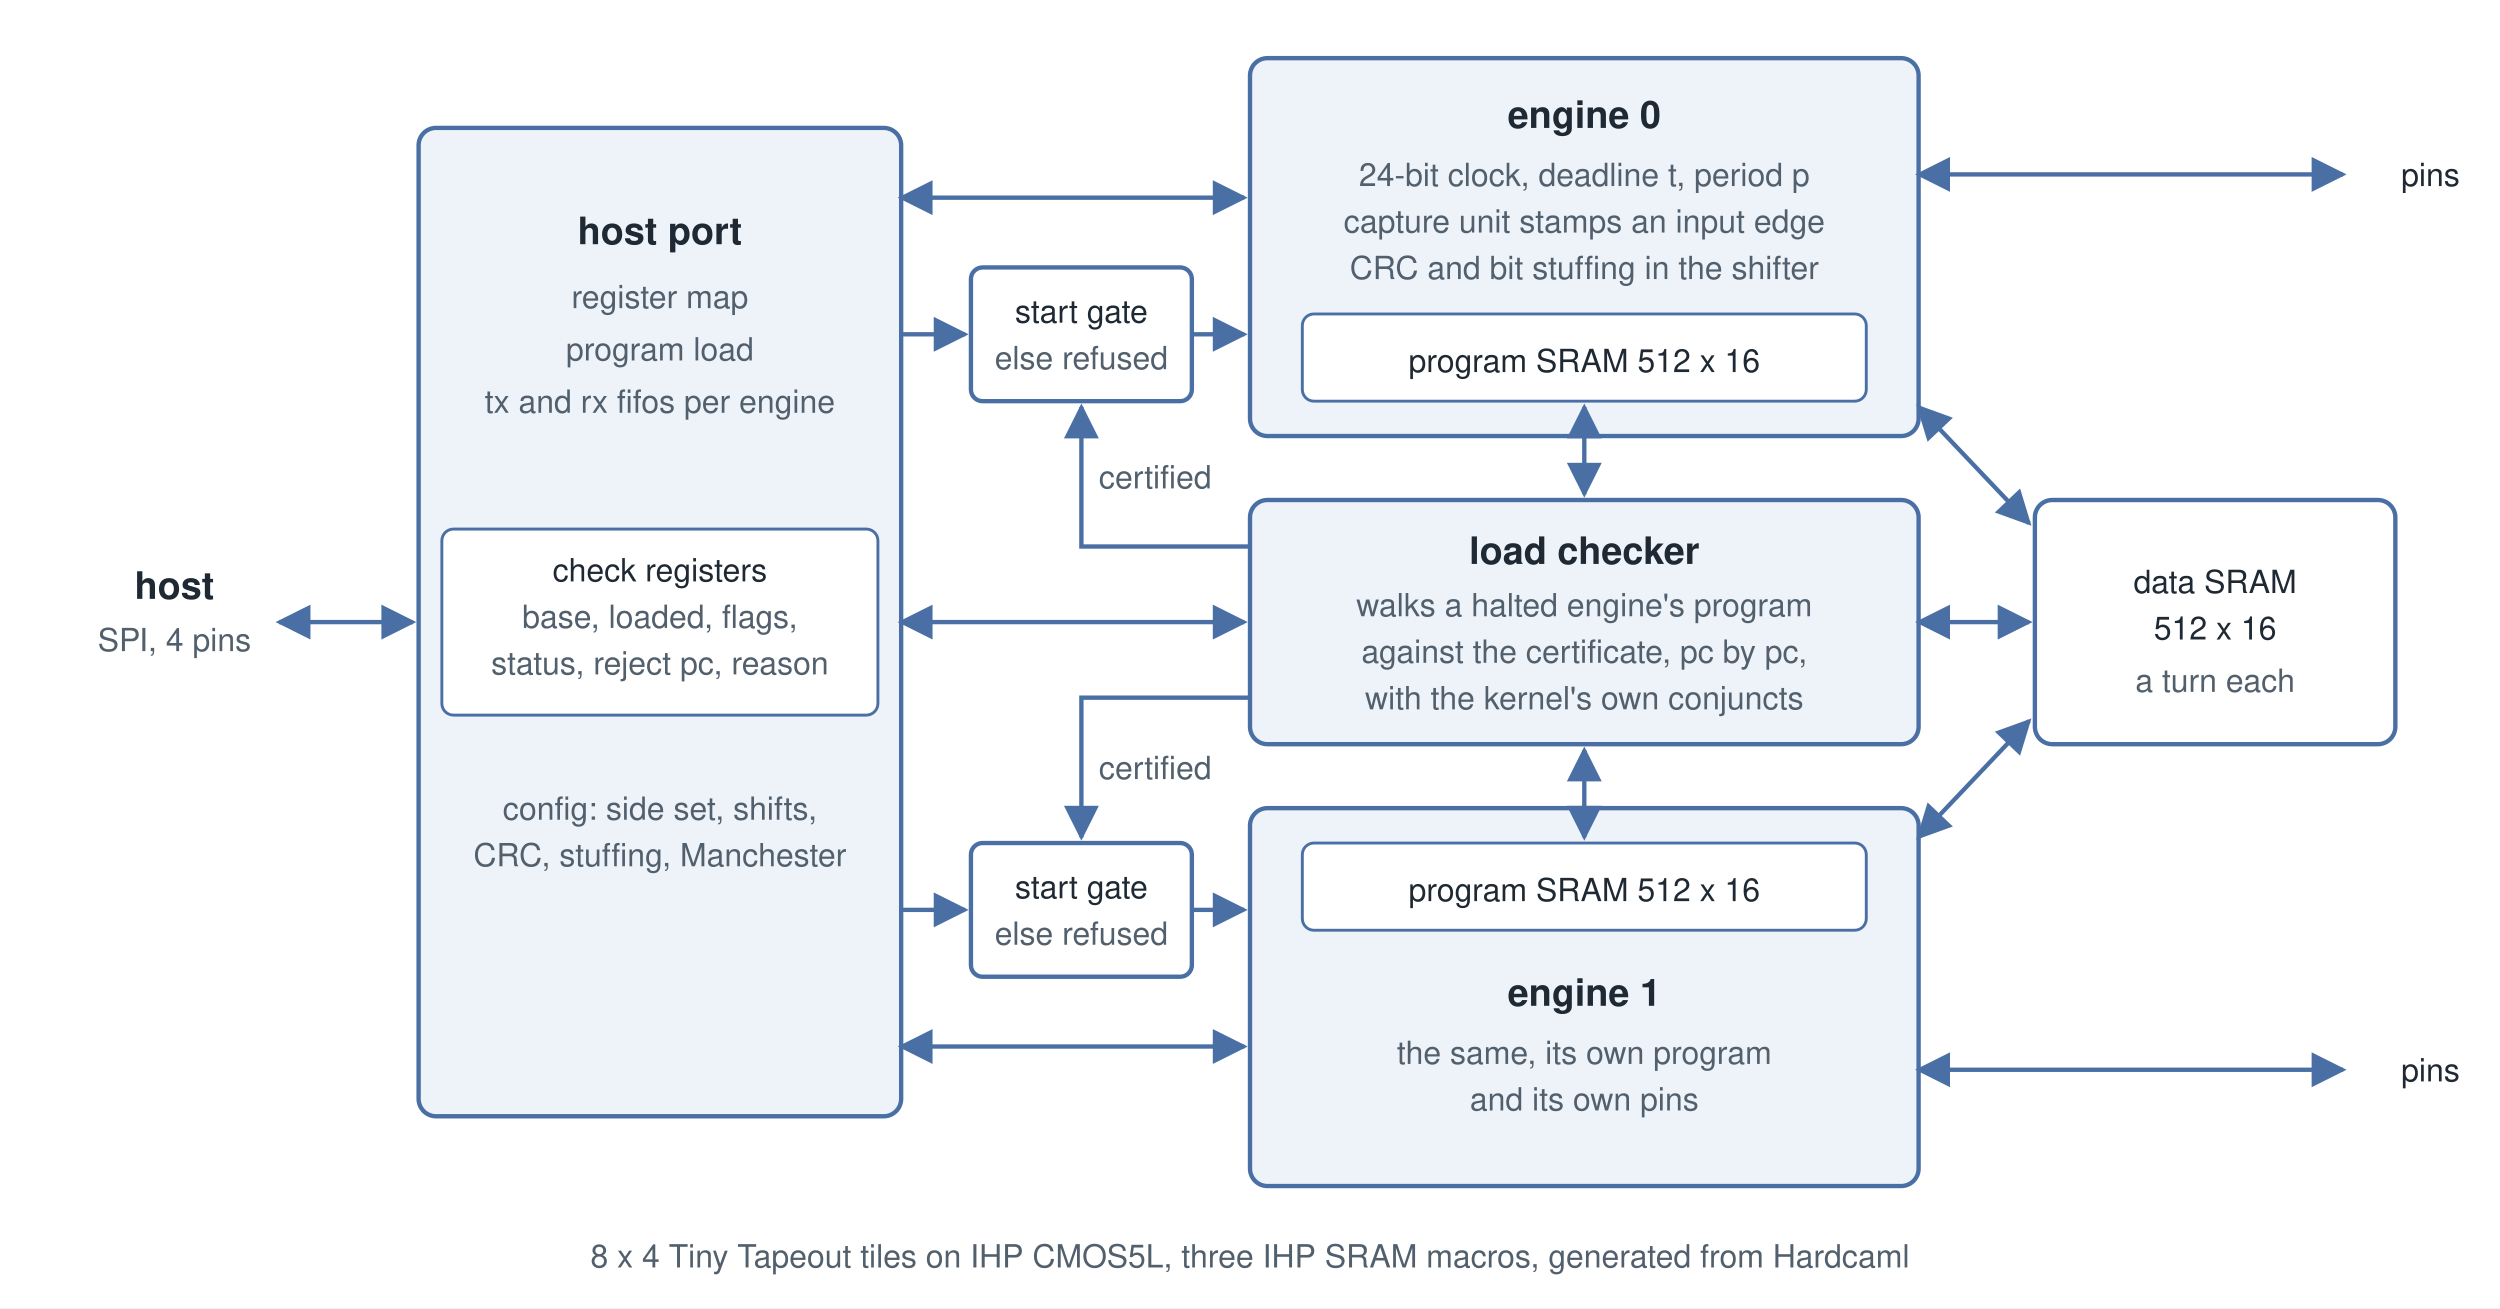
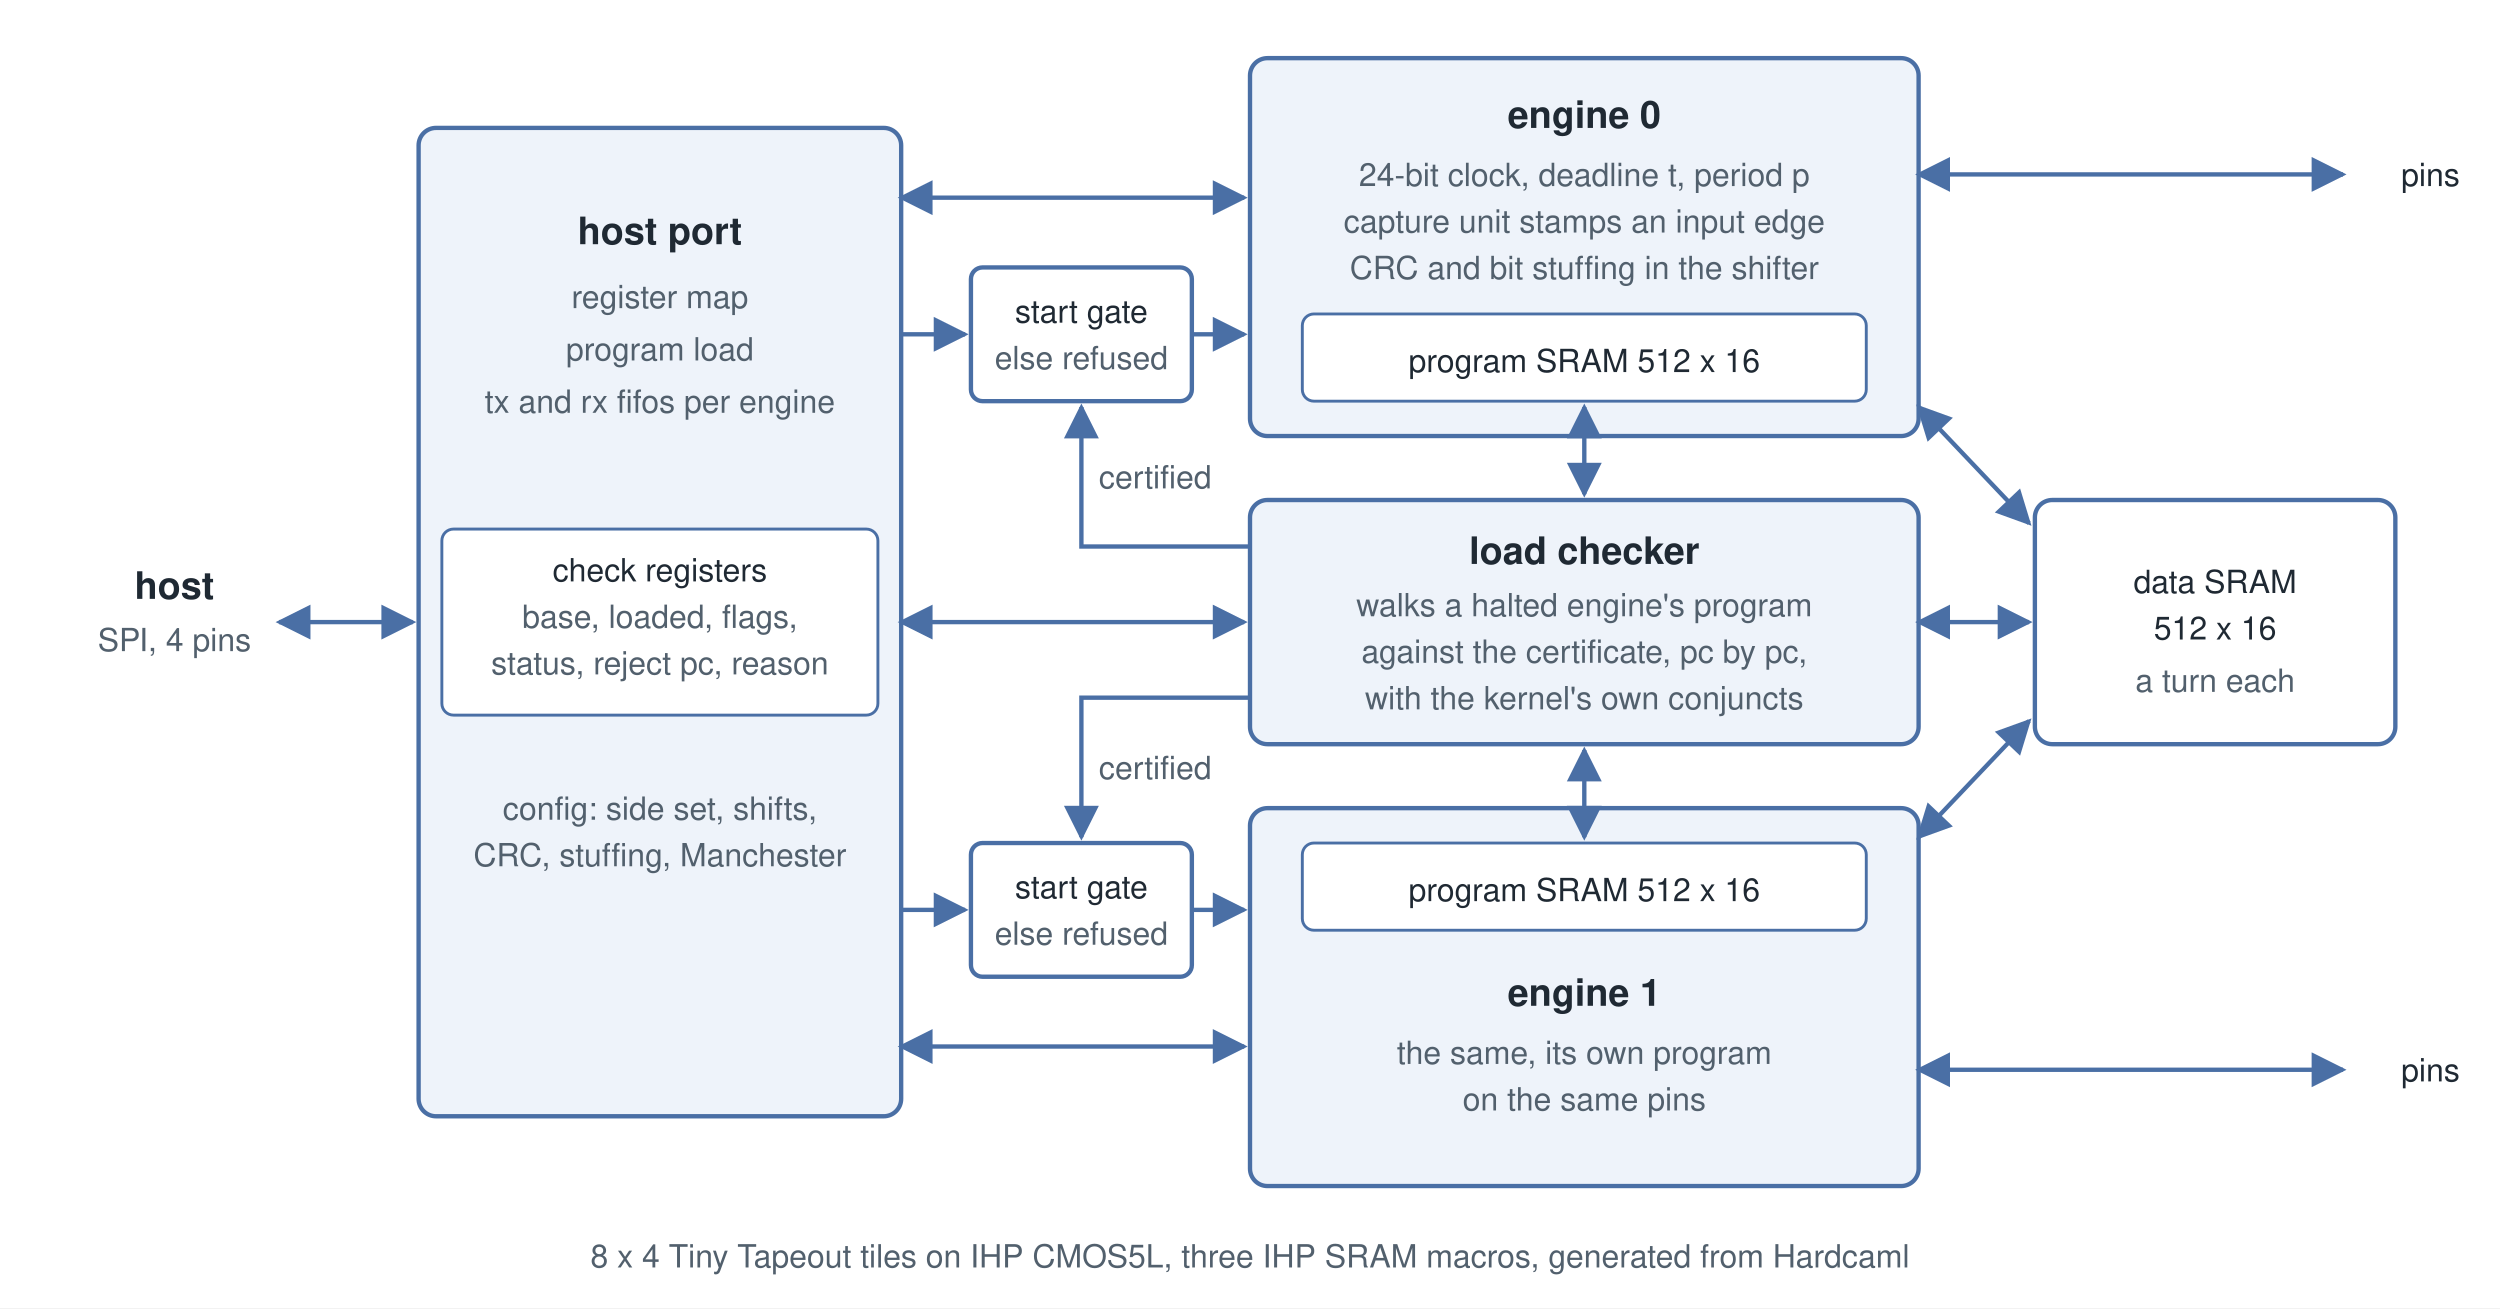
<svg xmlns="http://www.w3.org/2000/svg" width="860" height="450" viewBox="0 0 860 450" font-family="-apple-system, Helvetica, Arial, sans-serif">
  <rect width="860" height="450" fill="#ffffff" />
  <defs>
    <marker id="b" viewBox="0 0 10 10" refX="9" refY="5" markerWidth="8" markerHeight="8" orient="auto">
      <path d="M0 0 L10 5 L0 10 z" fill="#4a6fa5" />
    </marker>
    <marker id="c" viewBox="0 0 10 10" refX="1" refY="5" markerWidth="8" markerHeight="8" orient="auto">
      <path d="M10 0 L0 5 L10 10 z" fill="#4a6fa5" />
    </marker>
  </defs>
  <g font-size="13" fill="#1f2933" text-anchor="middle">
    <text x="60" y="206" font-weight="600">host</text>
    <text x="60" y="224" font-size="11" fill="#52606d">SPI, 4 pins</text>
    <line x1="96" y1="214" x2="142" y2="214" stroke="#4a6fa5" stroke-width="1.5" marker-start="url(#c)" marker-end="url(#b)" />
    <rect x="144" y="44" width="166" height="340" rx="6" fill="#eef3fa" stroke="#4a6fa5" stroke-width="1.5" />
    <text x="227" y="84" font-weight="600">host port</text>
    <text x="227" y="106" font-size="11" fill="#52606d">register map</text>
    <text x="227" y="124" font-size="11" fill="#52606d">program load</text>
    <text x="227" y="142" font-size="11" fill="#52606d">tx and rx fifos per engine</text>
    <rect x="152" y="182" width="150" height="64" rx="4" fill="#ffffff" stroke="#4a6fa5" />
    <text x="227" y="200" font-size="11">check registers</text>
    <text x="227" y="216" font-size="11" fill="#52606d">base, loaded, flags,</text>
    <text x="227" y="232" font-size="11" fill="#52606d">status, reject pc, reason</text>
    <text x="227" y="282" font-size="11" fill="#52606d">config: side set, shifts,</text>
    <text x="227" y="298" font-size="11" fill="#52606d">CRC, stuffing, Manchester</text>
    <line x1="310" y1="68" x2="428" y2="68" stroke="#4a6fa5" stroke-width="1.5" marker-start="url(#c)" marker-end="url(#b)" />
    <line x1="310" y1="360" x2="428" y2="360" stroke="#4a6fa5" stroke-width="1.5" marker-start="url(#c)" marker-end="url(#b)" />
    <line x1="310" y1="214" x2="428" y2="214" stroke="#4a6fa5" stroke-width="1.5" marker-start="url(#c)" marker-end="url(#b)" />
    <line x1="310" y1="115" x2="332" y2="115" stroke="#4a6fa5" stroke-width="1.5" marker-end="url(#b)" />
    <rect x="334" y="92" width="76" height="46" rx="4" fill="#ffffff" stroke="#4a6fa5" stroke-width="1.5" />
    <text x="372" y="111" font-size="11">start gate</text>
    <text x="372" y="127" font-size="11" fill="#52606d">else refused</text>
    <line x1="410" y1="115" x2="428" y2="115" stroke="#4a6fa5" stroke-width="1.5" marker-end="url(#b)" />
    <line x1="310" y1="313" x2="332" y2="313" stroke="#4a6fa5" stroke-width="1.5" marker-end="url(#b)" />
    <rect x="334" y="290" width="76" height="46" rx="4" fill="#ffffff" stroke="#4a6fa5" stroke-width="1.5" />
    <text x="372" y="309" font-size="11">start gate</text>
    <text x="372" y="325" font-size="11" fill="#52606d">else refused</text>
    <line x1="410" y1="313" x2="428" y2="313" stroke="#4a6fa5" stroke-width="1.5" marker-end="url(#b)" />
    <polyline points="430,188 372,188 372,140" fill="none" stroke="#4a6fa5" stroke-width="1.5" marker-end="url(#b)" />
    <polyline points="430,240 372,240 372,288" fill="none" stroke="#4a6fa5" stroke-width="1.5" marker-end="url(#b)" />
    <text x="378" y="168" font-size="11" fill="#52606d" text-anchor="start">certified</text>
    <text x="378" y="268" font-size="11" fill="#52606d" text-anchor="start">certified</text>
    <rect x="430" y="20" width="230" height="130" rx="6" fill="#eef3fa" stroke="#4a6fa5" stroke-width="1.5" />
    <text x="545" y="44" font-weight="600">engine 0</text>
    <text x="545" y="64" font-size="11" fill="#52606d">24-bit clock, deadline t, period p</text>
    <text x="545" y="80" font-size="11" fill="#52606d">capture unit stamps an input edge</text>
    <text x="545" y="96" font-size="11" fill="#52606d">CRC and bit stuffing in the shifter</text>
    <rect x="448" y="108" width="194" height="30" rx="4" fill="#ffffff" stroke="#4a6fa5" />
    <text x="545" y="128" font-size="11">program SRAM 512 x 16</text>
    <rect x="430" y="172" width="230" height="84" rx="6" fill="#eef3fa" stroke="#4a6fa5" stroke-width="1.5" />
    <text x="545" y="194" font-weight="600">load checker</text>
    <text x="545" y="212" font-size="11" fill="#52606d">walks a halted engine's program</text>
    <text x="545" y="228" font-size="11" fill="#52606d">against the certificate, pc by pc,</text>
    <text x="545" y="244" font-size="11" fill="#52606d">with the kernel's own conjuncts</text>
    <line x1="545" y1="170" x2="545" y2="140" stroke="#4a6fa5" stroke-width="1.5" marker-start="url(#c)" marker-end="url(#b)" />
    <rect x="430" y="278" width="230" height="130" rx="6" fill="#eef3fa" stroke="#4a6fa5" stroke-width="1.5" />
    <rect x="448" y="290" width="194" height="30" rx="4" fill="#ffffff" stroke="#4a6fa5" />
    <text x="545" y="310" font-size="11">program SRAM 512 x 16</text>
    <text x="545" y="346" font-weight="600">engine 1</text>
    <text x="545" y="366" font-size="11" fill="#52606d">the same, its own program</text>
-     <text x="545" y="382" font-size="11" fill="#52606d">and its own pins</text>
+     <text x="545" y="382" font-size="11" fill="#52606d">on the same pins</text>
    <line x1="545" y1="258" x2="545" y2="288" stroke="#4a6fa5" stroke-width="1.5" marker-start="url(#c)" marker-end="url(#b)" />
    <rect x="700" y="172" width="124" height="84" rx="6" fill="#ffffff" stroke="#4a6fa5" stroke-width="1.5" />
    <text x="762" y="204" font-size="11">data SRAM</text>
    <text x="762" y="220" font-size="11">512 x 16</text>
    <text x="762" y="238" font-size="11" fill="#52606d">a turn each</text>
    <line x1="660" y1="140" x2="698" y2="180" stroke="#4a6fa5" stroke-width="1.5" marker-start="url(#c)" marker-end="url(#b)" />
    <line x1="660" y1="214" x2="698" y2="214" stroke="#4a6fa5" stroke-width="1.5" marker-start="url(#c)" marker-end="url(#b)" />
    <line x1="660" y1="288" x2="698" y2="248" stroke="#4a6fa5" stroke-width="1.5" marker-start="url(#c)" marker-end="url(#b)" />
    <line x1="660" y1="60" x2="806" y2="60" stroke="#4a6fa5" stroke-width="1.5" marker-start="url(#c)" marker-end="url(#b)" />
    <line x1="660" y1="368" x2="806" y2="368" stroke="#4a6fa5" stroke-width="1.5" marker-start="url(#c)" marker-end="url(#b)" />
    <text x="826" y="64" font-size="11" text-anchor="start">pins</text>
    <text x="826" y="372" font-size="11" text-anchor="start">pins</text>
    <text x="430" y="436" font-size="11" fill="#52606d">8 x 4 Tiny Tapeout tiles on IHP CMOS5L, three IHP SRAM macros, generated from Hardcaml</text>
  </g>
</svg>
